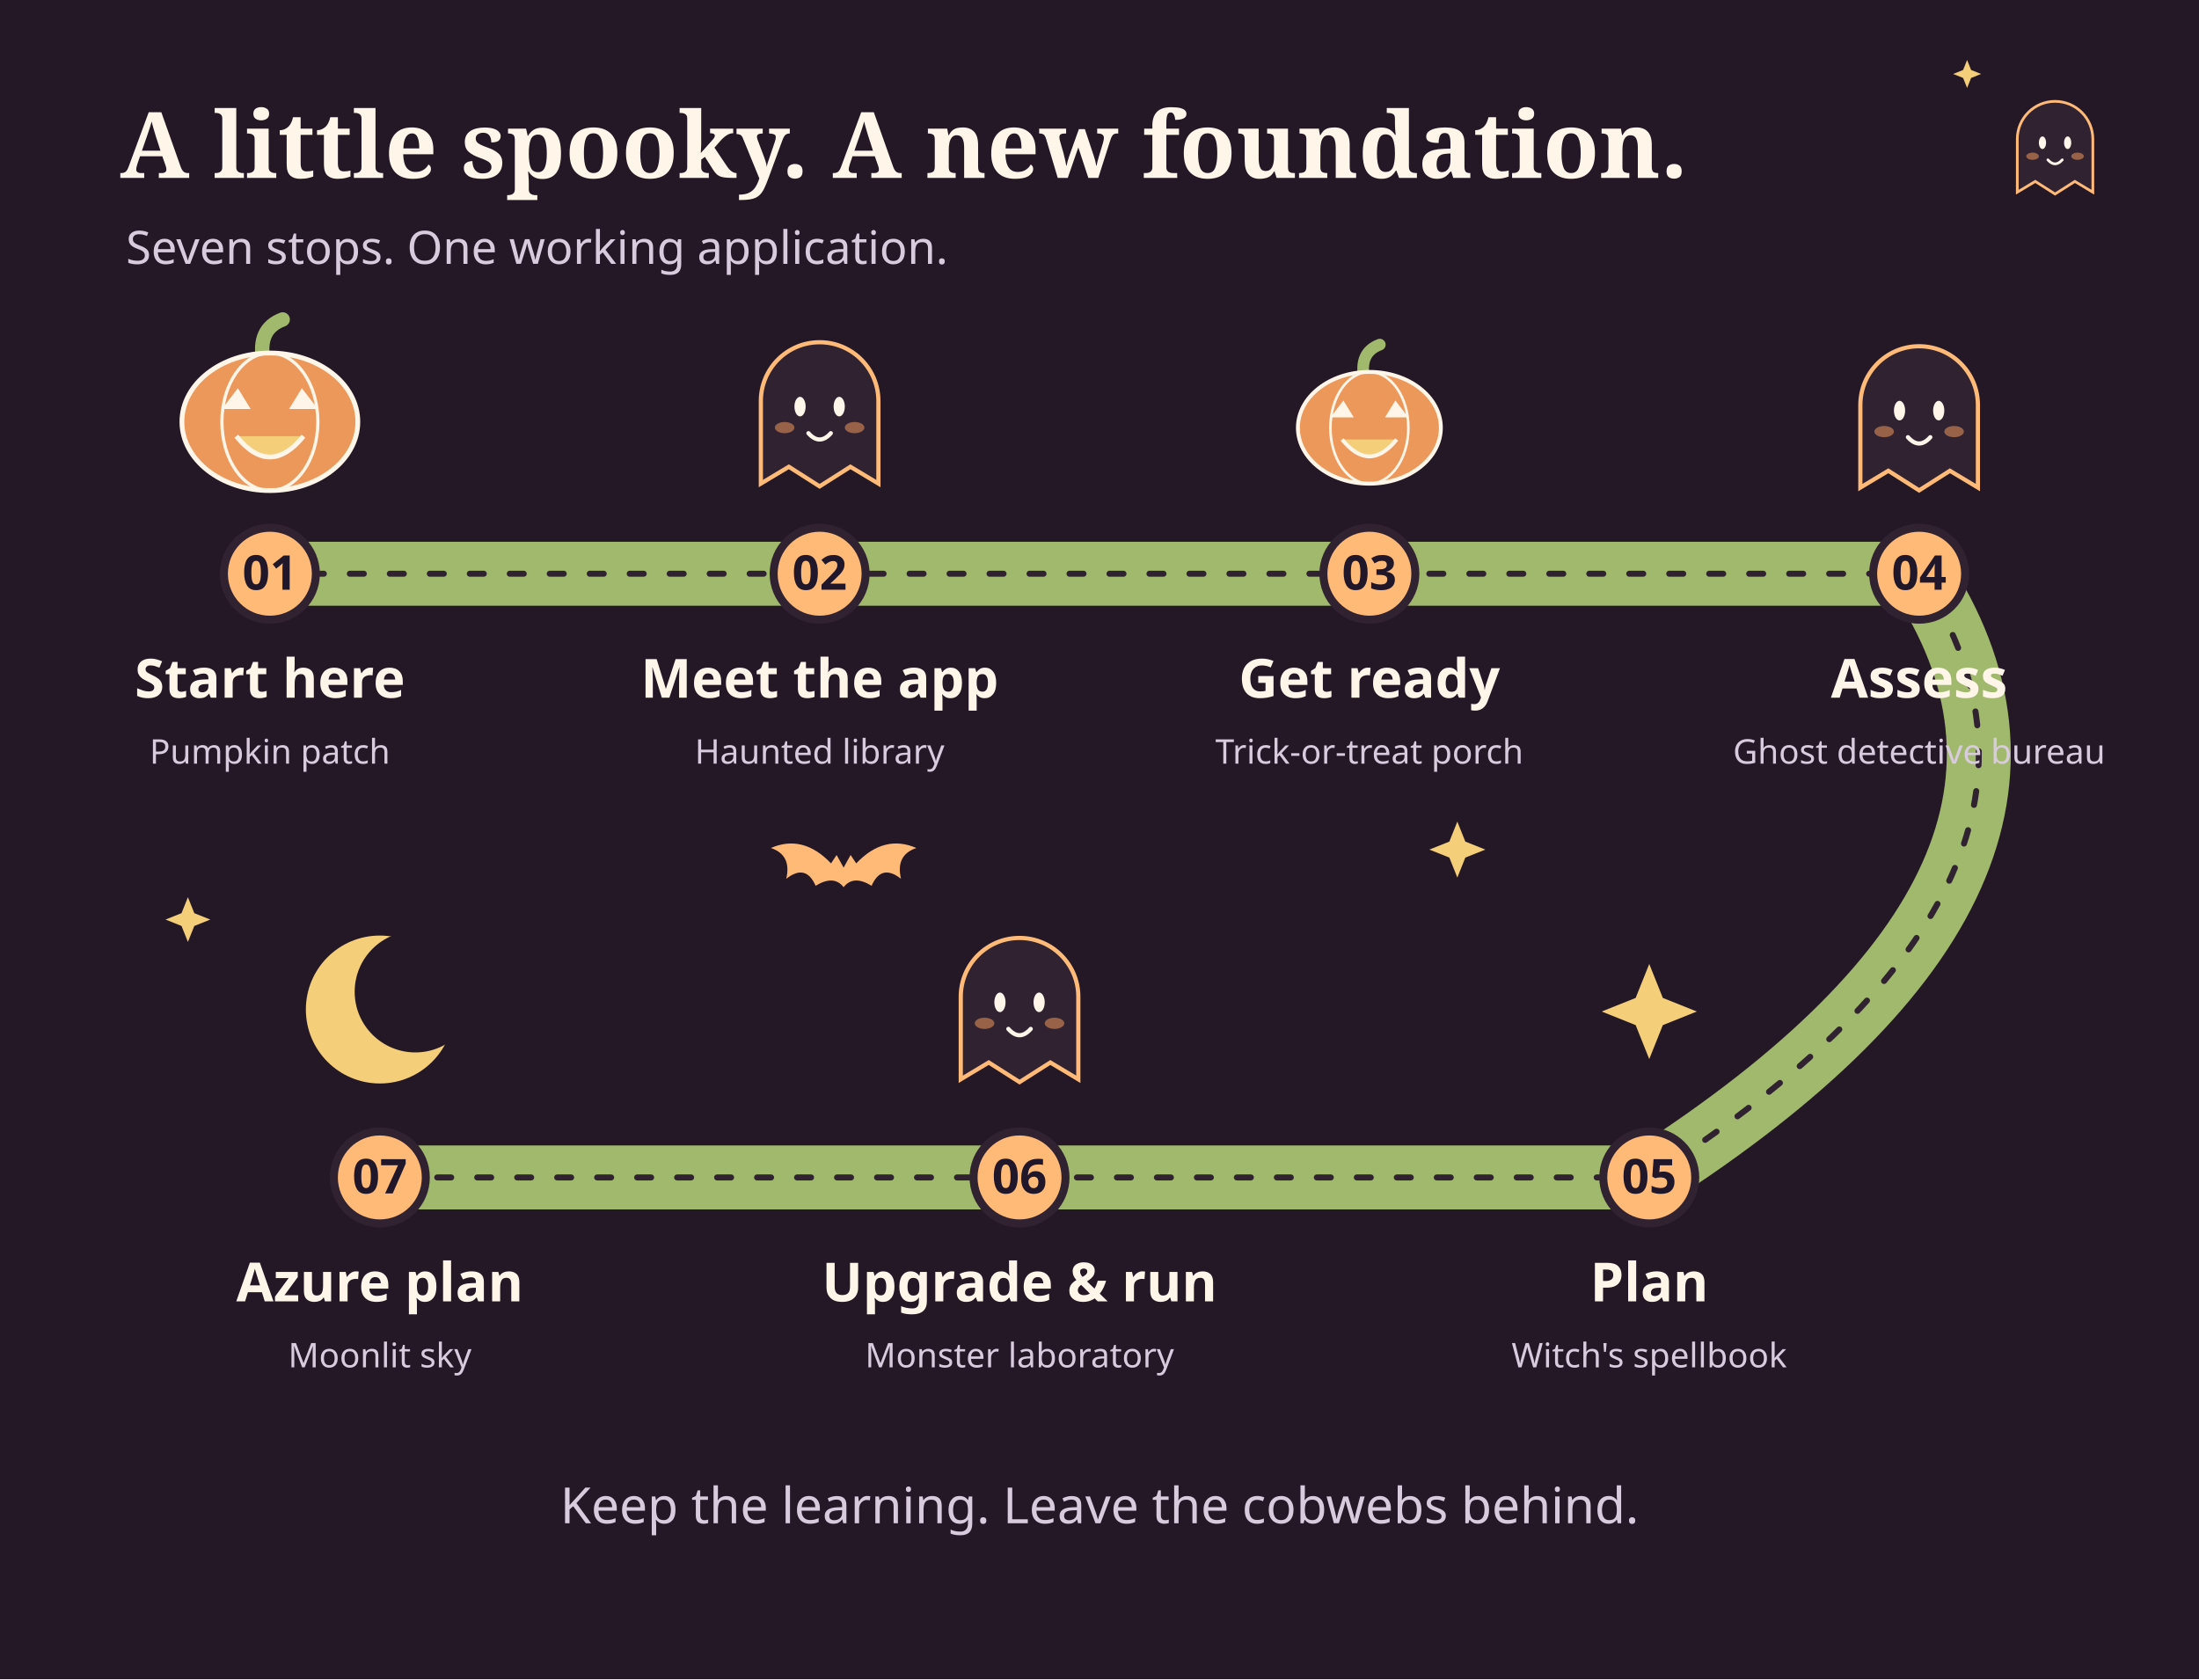
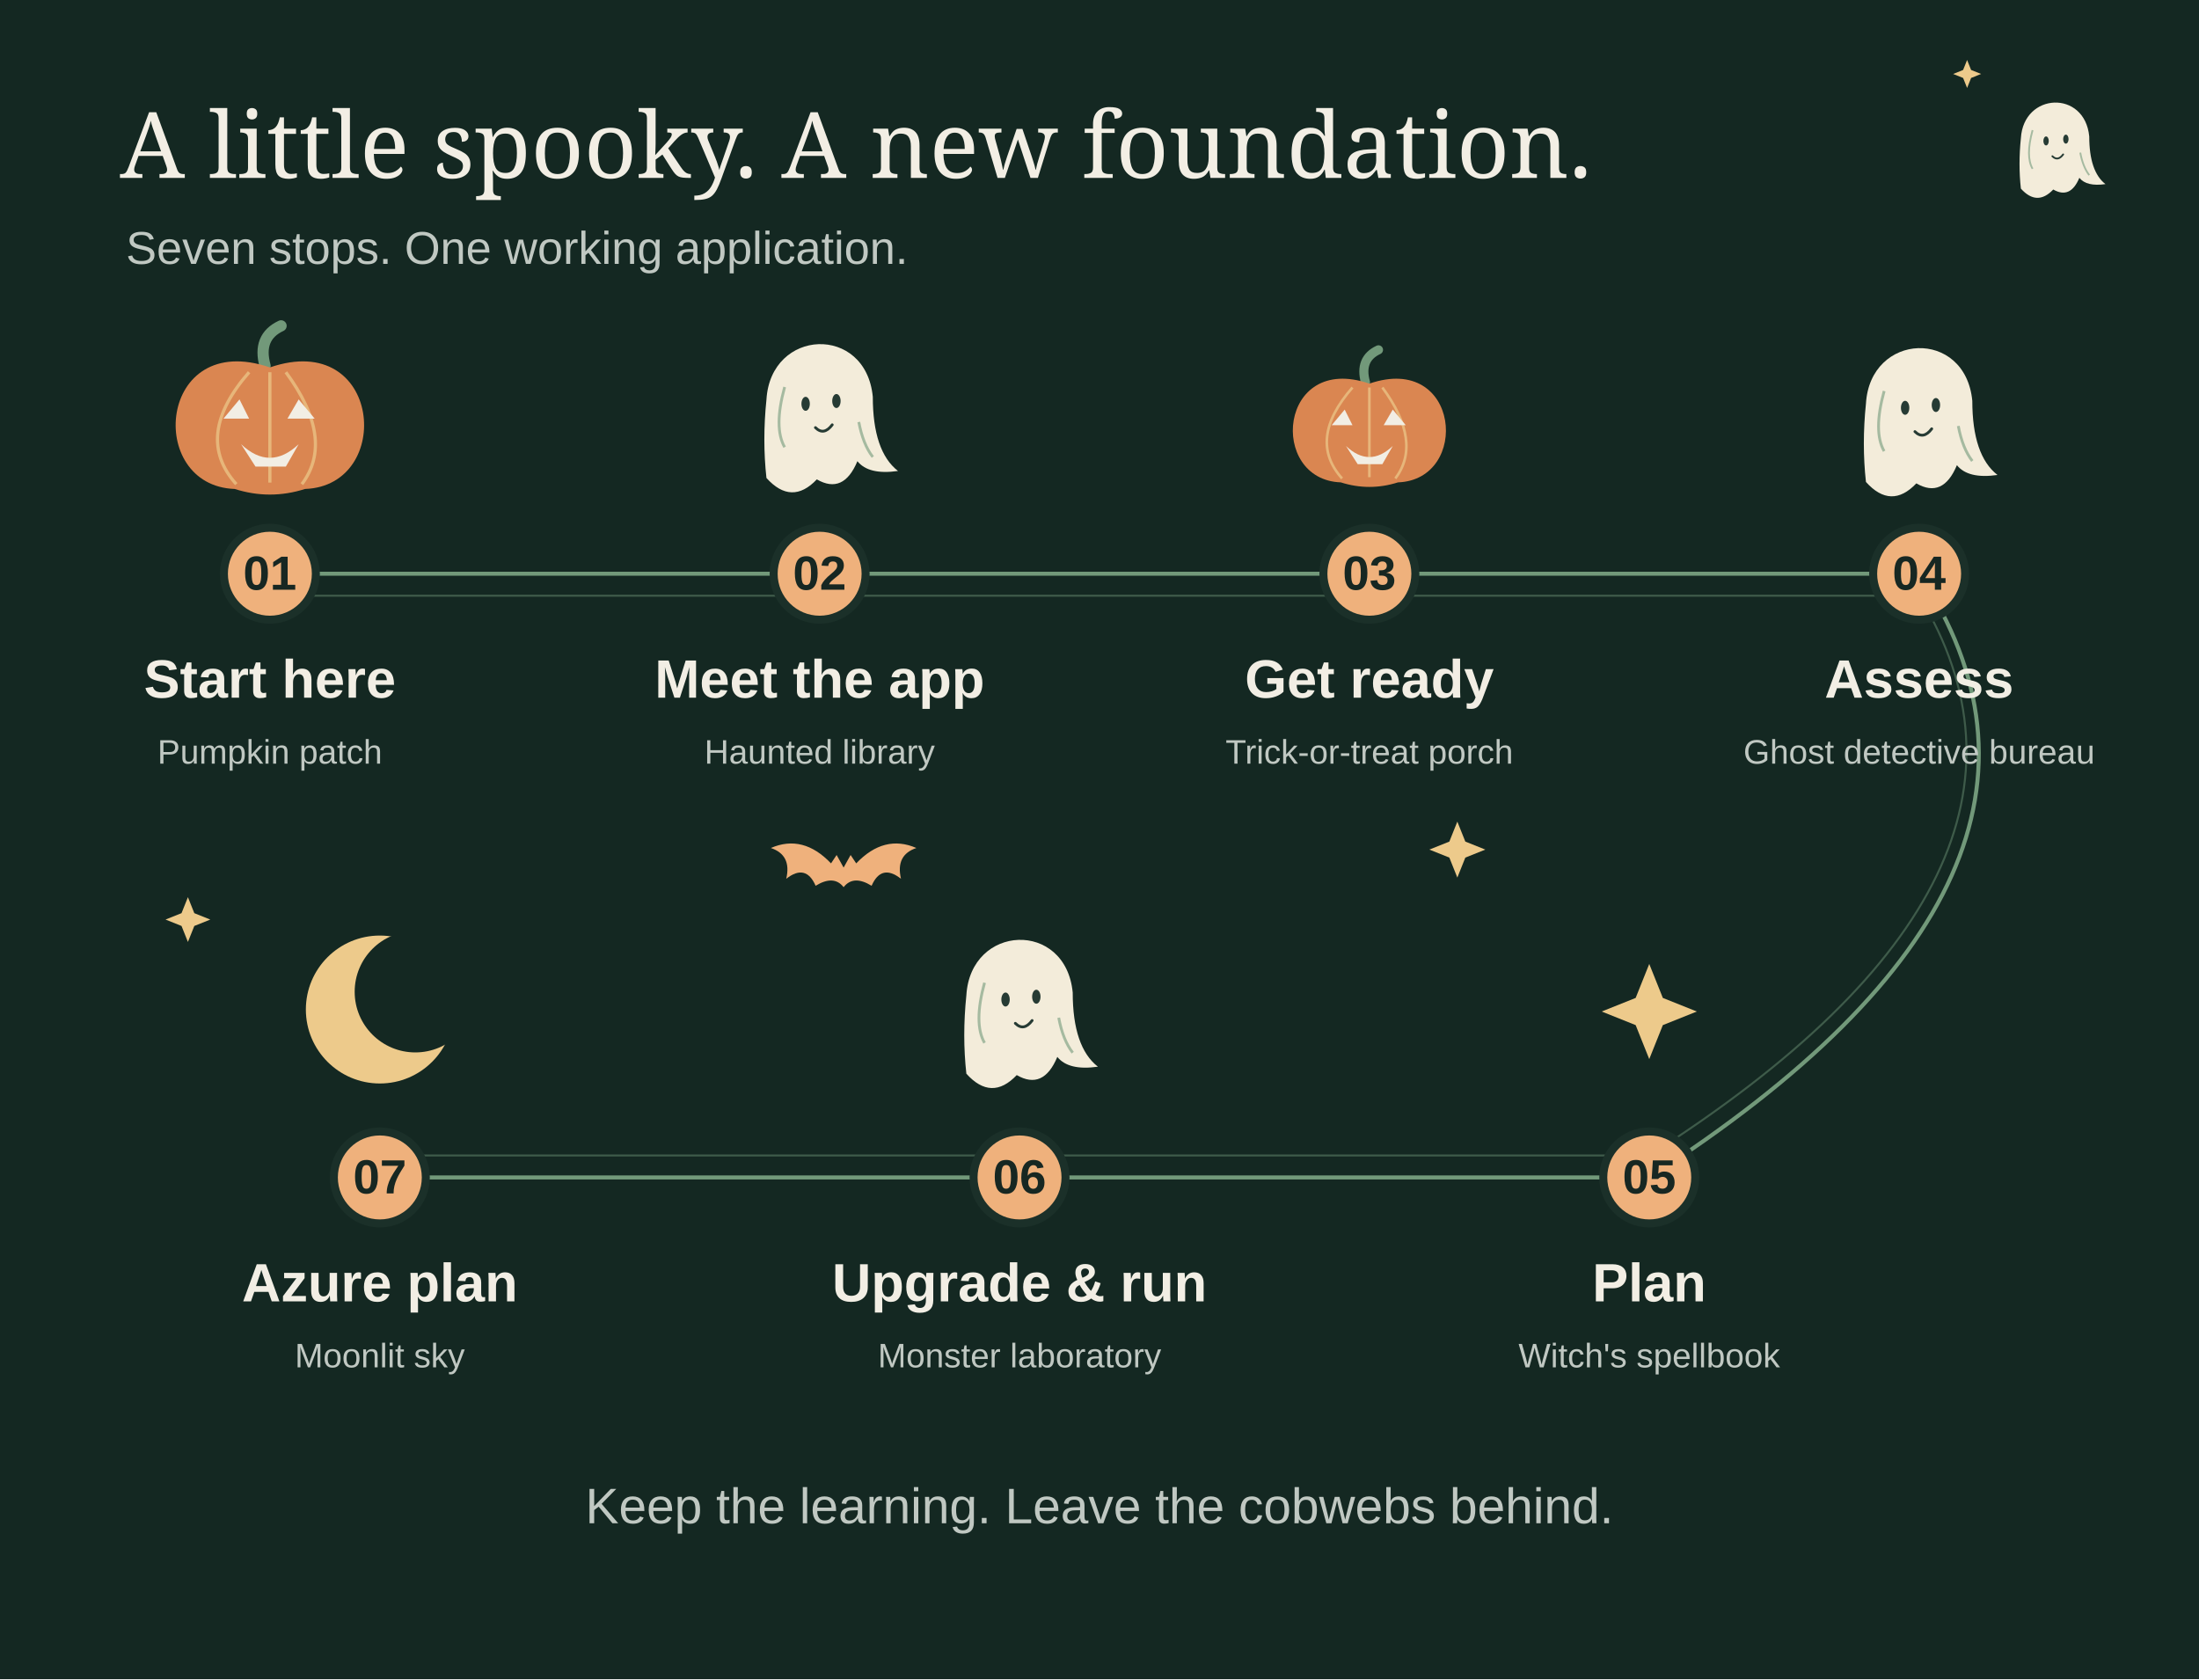
<svg xmlns="http://www.w3.org/2000/svg" width="1100" height="840" viewBox="0 0 1100 840" role="img" aria-labelledby="illustration-journey-dark-title illustration-journey-dark-desc" data-illustration="journey" data-era="1960s" data-theme="dark">
  <defs>
    <marker id="illustration-journey-dark-arrow" viewBox="0 0 12 12" refX="10" refY="6" markerWidth="18" markerHeight="18" markerUnits="userSpaceOnUse" orient="auto-start-reverse">
-       <path d="M1 1L11 6 1 11Z" fill="#ffba77" />
+       <path d="M1 1L11 6 1 11Z" fill="#efb17c" />
    </marker>
    <marker id="illustration-journey-dark-return" viewBox="0 0 12 12" refX="10" refY="6" markerWidth="16" markerHeight="16" markerUnits="userSpaceOnUse" orient="auto-start-reverse">
-       <path d="M1 1L11 6 1 11" fill="none" stroke="#d9cbde" stroke-width="2" />
+       <path d="M1 1L11 6 1 11" fill="none" stroke="#c0c8c2" stroke-width="2" />
    </marker>
    <marker id="illustration-journey-dark-trail" viewBox="0 0 12 12" refX="10" refY="6" markerWidth="18" markerHeight="18" markerUnits="userSpaceOnUse" orient="auto">
-       <path d="M1 1L11 6 1 11Z" fill="#302231" />
+       <path d="M1 1L11 6 1 11Z" fill="#1b3029" />
    </marker>
  </defs>
-   <rect width="1100" height="840" fill="#241827" />
-   <text x="60" y="89" fill="#fff5e8" font-size="46" font-weight="700" text-anchor="start" font-family="Georgia, serif" letter-spacing="0">
+   <rect width="1100" height="840" fill="#142822" />
+   <text x="60" y="89" fill="#f2eee4" font-size="46" font-weight="400" text-anchor="start" font-family="Georgia, serif" letter-spacing="0">
    <tspan x="60" dy="0">A little spooky. A new foundation.</tspan>
  </text>
-   <text x="63" y="132" fill="#d9cbde" font-size="23" font-weight="400" text-anchor="start" font-family="Trebuchet MS, Verdana, sans-serif" letter-spacing="0">
+   <text x="63" y="132" fill="#c0c8c2" font-size="23" font-weight="400" text-anchor="start" font-family="Segoe UI, Arial, sans-serif" letter-spacing="0">
    <tspan x="63" dy="0">Seven stops. One working application.</tspan>
  </text>
-   <path d="M135 287H960Q1060 438 825 589H190" fill="none" stroke="#a1b96d" stroke-width="32" stroke-linecap="round" stroke-linejoin="round" opacity="1" />
-   <path d="M135 287H960Q1060 438 825 589H190" fill="none" stroke="#302231" stroke-width="3" stroke-linecap="round" stroke-linejoin="round" opacity="1" stroke-dasharray="7 13" />
-   <circle cx="135" cy="287" r="23" fill="#ffba77" stroke="#302231" stroke-width="4" />
-   <text x="135" y="295" fill="#21172a" font-size="24" font-weight="700" text-anchor="middle" font-family="Trebuchet MS, Verdana, sans-serif" letter-spacing="0">
+   <path d="M135 287H960Q1060 438 825 589H190" fill="none" stroke="#72997a" stroke-width="2" stroke-linecap="round" stroke-linejoin="round" opacity="1" />
+   <path d="M135 298H960Q1045 438 825 578H190" fill="none" stroke="#72997a" stroke-width="1" stroke-linecap="round" stroke-linejoin="round" opacity="0.45" />
+   <circle cx="135" cy="287" r="23" fill="#efb17c" stroke="#1b3029" stroke-width="4" />
+   <text x="135" y="295" fill="#172722" font-size="24" font-weight="700" text-anchor="middle" font-family="Segoe UI, Arial, sans-serif" letter-spacing="0">
    <tspan x="135" dy="0">01</tspan>
  </text>
-   <text x="135" y="349" fill="#fff5e8" font-size="27" font-weight="700" text-anchor="middle" font-family="Trebuchet MS, Verdana, sans-serif" letter-spacing="0">
+   <text x="135" y="349" fill="#f2eee4" font-size="27" font-weight="700" text-anchor="middle" font-family="Segoe UI, Arial, sans-serif" letter-spacing="0">
    <tspan x="135" dy="0">Start here</tspan>
  </text>
-   <text x="135" y="382" fill="#d9cbde" font-size="17" font-weight="400" text-anchor="middle" font-family="Trebuchet MS, Verdana, sans-serif" letter-spacing="0">
+   <text x="135" y="382" fill="#c0c8c2" font-size="17" font-weight="400" text-anchor="middle" font-family="Segoe UI, Arial, sans-serif" letter-spacing="0">
    <tspan x="135" dy="0">Pumpkin patch</tspan>
  </text>
-   <circle cx="410" cy="287" r="23" fill="#ffba77" stroke="#302231" stroke-width="4" />
-   <text x="410" y="295" fill="#21172a" font-size="24" font-weight="700" text-anchor="middle" font-family="Trebuchet MS, Verdana, sans-serif" letter-spacing="0">
+   <circle cx="410" cy="287" r="23" fill="#efb17c" stroke="#1b3029" stroke-width="4" />
+   <text x="410" y="295" fill="#172722" font-size="24" font-weight="700" text-anchor="middle" font-family="Segoe UI, Arial, sans-serif" letter-spacing="0">
    <tspan x="410" dy="0">02</tspan>
  </text>
-   <text x="410" y="349" fill="#fff5e8" font-size="27" font-weight="700" text-anchor="middle" font-family="Trebuchet MS, Verdana, sans-serif" letter-spacing="0">
+   <text x="410" y="349" fill="#f2eee4" font-size="27" font-weight="700" text-anchor="middle" font-family="Segoe UI, Arial, sans-serif" letter-spacing="0">
    <tspan x="410" dy="0">Meet the app</tspan>
  </text>
-   <text x="410" y="382" fill="#d9cbde" font-size="17" font-weight="400" text-anchor="middle" font-family="Trebuchet MS, Verdana, sans-serif" letter-spacing="0">
+   <text x="410" y="382" fill="#c0c8c2" font-size="17" font-weight="400" text-anchor="middle" font-family="Segoe UI, Arial, sans-serif" letter-spacing="0">
    <tspan x="410" dy="0">Haunted library</tspan>
  </text>
-   <circle cx="685" cy="287" r="23" fill="#ffba77" stroke="#302231" stroke-width="4" />
-   <text x="685" y="295" fill="#21172a" font-size="24" font-weight="700" text-anchor="middle" font-family="Trebuchet MS, Verdana, sans-serif" letter-spacing="0">
+   <circle cx="685" cy="287" r="23" fill="#efb17c" stroke="#1b3029" stroke-width="4" />
+   <text x="685" y="295" fill="#172722" font-size="24" font-weight="700" text-anchor="middle" font-family="Segoe UI, Arial, sans-serif" letter-spacing="0">
    <tspan x="685" dy="0">03</tspan>
  </text>
-   <text x="685" y="349" fill="#fff5e8" font-size="27" font-weight="700" text-anchor="middle" font-family="Trebuchet MS, Verdana, sans-serif" letter-spacing="0">
+   <text x="685" y="349" fill="#f2eee4" font-size="27" font-weight="700" text-anchor="middle" font-family="Segoe UI, Arial, sans-serif" letter-spacing="0">
    <tspan x="685" dy="0">Get ready</tspan>
  </text>
-   <text x="685" y="382" fill="#d9cbde" font-size="17" font-weight="400" text-anchor="middle" font-family="Trebuchet MS, Verdana, sans-serif" letter-spacing="0">
+   <text x="685" y="382" fill="#c0c8c2" font-size="17" font-weight="400" text-anchor="middle" font-family="Segoe UI, Arial, sans-serif" letter-spacing="0">
    <tspan x="685" dy="0">Trick-or-treat porch</tspan>
  </text>
-   <circle cx="960" cy="287" r="23" fill="#ffba77" stroke="#302231" stroke-width="4" />
-   <text x="960" y="295" fill="#21172a" font-size="24" font-weight="700" text-anchor="middle" font-family="Trebuchet MS, Verdana, sans-serif" letter-spacing="0">
+   <circle cx="960" cy="287" r="23" fill="#efb17c" stroke="#1b3029" stroke-width="4" />
+   <text x="960" y="295" fill="#172722" font-size="24" font-weight="700" text-anchor="middle" font-family="Segoe UI, Arial, sans-serif" letter-spacing="0">
    <tspan x="960" dy="0">04</tspan>
  </text>
-   <text x="960" y="349" fill="#fff5e8" font-size="27" font-weight="700" text-anchor="middle" font-family="Trebuchet MS, Verdana, sans-serif" letter-spacing="0">
+   <text x="960" y="349" fill="#f2eee4" font-size="27" font-weight="700" text-anchor="middle" font-family="Segoe UI, Arial, sans-serif" letter-spacing="0">
    <tspan x="960" dy="0">Assess</tspan>
  </text>
-   <text x="960" y="382" fill="#d9cbde" font-size="17" font-weight="400" text-anchor="middle" font-family="Trebuchet MS, Verdana, sans-serif" letter-spacing="0">
+   <text x="960" y="382" fill="#c0c8c2" font-size="17" font-weight="400" text-anchor="middle" font-family="Segoe UI, Arial, sans-serif" letter-spacing="0">
    <tspan x="960" dy="0">Ghost detective bureau</tspan>
  </text>
-   <circle cx="825" cy="589" r="23" fill="#ffba77" stroke="#302231" stroke-width="4" />
-   <text x="825" y="597" fill="#21172a" font-size="24" font-weight="700" text-anchor="middle" font-family="Trebuchet MS, Verdana, sans-serif" letter-spacing="0">
+   <circle cx="825" cy="589" r="23" fill="#efb17c" stroke="#1b3029" stroke-width="4" />
+   <text x="825" y="597" fill="#172722" font-size="24" font-weight="700" text-anchor="middle" font-family="Segoe UI, Arial, sans-serif" letter-spacing="0">
    <tspan x="825" dy="0">05</tspan>
  </text>
-   <text x="825" y="651" fill="#fff5e8" font-size="27" font-weight="700" text-anchor="middle" font-family="Trebuchet MS, Verdana, sans-serif" letter-spacing="0">
+   <text x="825" y="651" fill="#f2eee4" font-size="27" font-weight="700" text-anchor="middle" font-family="Segoe UI, Arial, sans-serif" letter-spacing="0">
    <tspan x="825" dy="0">Plan</tspan>
  </text>
-   <text x="825" y="684" fill="#d9cbde" font-size="17" font-weight="400" text-anchor="middle" font-family="Trebuchet MS, Verdana, sans-serif" letter-spacing="0">
+   <text x="825" y="684" fill="#c0c8c2" font-size="17" font-weight="400" text-anchor="middle" font-family="Segoe UI, Arial, sans-serif" letter-spacing="0">
    <tspan x="825" dy="0">Witch's spellbook</tspan>
  </text>
-   <circle cx="510" cy="589" r="23" fill="#ffba77" stroke="#302231" stroke-width="4" />
-   <text x="510" y="597" fill="#21172a" font-size="24" font-weight="700" text-anchor="middle" font-family="Trebuchet MS, Verdana, sans-serif" letter-spacing="0">
+   <circle cx="510" cy="589" r="23" fill="#efb17c" stroke="#1b3029" stroke-width="4" />
+   <text x="510" y="597" fill="#172722" font-size="24" font-weight="700" text-anchor="middle" font-family="Segoe UI, Arial, sans-serif" letter-spacing="0">
    <tspan x="510" dy="0">06</tspan>
  </text>
-   <text x="510" y="651" fill="#fff5e8" font-size="27" font-weight="700" text-anchor="middle" font-family="Trebuchet MS, Verdana, sans-serif" letter-spacing="0">
+   <text x="510" y="651" fill="#f2eee4" font-size="27" font-weight="700" text-anchor="middle" font-family="Segoe UI, Arial, sans-serif" letter-spacing="0">
    <tspan x="510" dy="0">Upgrade &amp; run</tspan>
  </text>
-   <text x="510" y="684" fill="#d9cbde" font-size="17" font-weight="400" text-anchor="middle" font-family="Trebuchet MS, Verdana, sans-serif" letter-spacing="0">
+   <text x="510" y="684" fill="#c0c8c2" font-size="17" font-weight="400" text-anchor="middle" font-family="Segoe UI, Arial, sans-serif" letter-spacing="0">
    <tspan x="510" dy="0">Monster laboratory</tspan>
  </text>
-   <circle cx="190" cy="589" r="23" fill="#ffba77" stroke="#302231" stroke-width="4" />
-   <text x="190" y="597" fill="#21172a" font-size="24" font-weight="700" text-anchor="middle" font-family="Trebuchet MS, Verdana, sans-serif" letter-spacing="0">
+   <circle cx="190" cy="589" r="23" fill="#efb17c" stroke="#1b3029" stroke-width="4" />
+   <text x="190" y="597" fill="#172722" font-size="24" font-weight="700" text-anchor="middle" font-family="Segoe UI, Arial, sans-serif" letter-spacing="0">
    <tspan x="190" dy="0">07</tspan>
  </text>
-   <text x="190" y="651" fill="#fff5e8" font-size="27" font-weight="700" text-anchor="middle" font-family="Trebuchet MS, Verdana, sans-serif" letter-spacing="0">
+   <text x="190" y="651" fill="#f2eee4" font-size="27" font-weight="700" text-anchor="middle" font-family="Segoe UI, Arial, sans-serif" letter-spacing="0">
    <tspan x="190" dy="0">Azure plan</tspan>
  </text>
-   <text x="190" y="684" fill="#d9cbde" font-size="17" font-weight="400" text-anchor="middle" font-family="Trebuchet MS, Verdana, sans-serif" letter-spacing="0">
+   <text x="190" y="684" fill="#c0c8c2" font-size="17" font-weight="400" text-anchor="middle" font-family="Segoe UI, Arial, sans-serif" letter-spacing="0">
    <tspan x="190" dy="0">Moonlit sky</tspan>
  </text>
  <g transform="translate(135 211) scale(0.8)">
-     <path d="M-4-38q-4-20 12-26" fill="none" stroke="#a1b96d" stroke-width="9" stroke-linecap="round" />
-     <ellipse rx="55" ry="43" fill="#ed985b" stroke="#fff5e8" stroke-width="3" />
-     <ellipse rx="30" ry="43" fill="none" stroke="#fff5e8" stroke-width="2" />
-     <path d="M-30-8l10-13 8 13M12-8l8-13 10 13" fill="#fff5e8" />
-     <path d="M-21 9q21 26 42 0" fill="#f4ce79" stroke="#fff5e8" stroke-width="3" stroke-linejoin="round" />
+     <path d="M-3-35q-5-18 10-25" fill="none" stroke="#72997a" stroke-width="7" stroke-linecap="round" />
+     <path d="M0-34c-70-24-78 74-22 76q22 7 44 0C78 40 70-58 0-34Z" fill="#da8651" />
+     <path d="M-13-31q-35 40-8 70M10-31q31 42 10 70M0-31v69" fill="none" stroke="#edca8b" stroke-width="2" opacity=".7" />
+     <path d="m-29-2 10-12 6 12m24 0 7-12 10 12M-18 14q18 17 36 0l-8 14H-9Z" fill="#f2eee4" />
  </g>
  <g transform="translate(410 209) scale(0.7)">
-     <path d="M-42 47V-12a42 42 0 0 1 84 0v59L22 35 0 49-22 35Z" fill="#302231" stroke="#ffba77" stroke-width="3" />
-     <ellipse cx="-14" cy="-8" rx="4" ry="7" fill="#fff5e8" />
-     <ellipse cx="14" cy="-8" rx="4" ry="7" fill="#fff5e8" />
-     <path d="M-8 11q8 9 16 0" fill="none" stroke="#fff5e8" stroke-width="3" stroke-linecap="round" />
-     <ellipse cx="-25" cy="7" rx="7" ry="4" fill="#ed985b" opacity=".55" />
-     <ellipse cx="25" cy="7" rx="7" ry="4" fill="#ed985b" opacity=".55" />
+     <path d="M-38 43q-3-27 0-56C-35-64 33-67 38-15q0 39 18 53-21 3-29-7-10 24-29 13-18 19-36-1Z" fill="#f3ecda" />
+     <path d="M-25-22q-8 29 0 43M28 3q3 16 10 25" fill="none" stroke="#72997a" stroke-width="2" opacity=".6" />
+     <ellipse cx="-10" cy="-10" rx="3" ry="5" fill="#263b34" />
+     <ellipse cx="12" cy="-12" rx="3" ry="5" fill="#263b34" />
+     <path d="M-3 7q6 6 12-2" fill="none" stroke="#263b34" stroke-width="2" stroke-linecap="round" />
  </g>
  <g transform="translate(685 214) scale(0.65)">
-     <path d="M-4-38q-4-20 12-26" fill="none" stroke="#a1b96d" stroke-width="9" stroke-linecap="round" />
-     <ellipse rx="55" ry="43" fill="#ed985b" stroke="#fff5e8" stroke-width="3" />
-     <ellipse rx="30" ry="43" fill="none" stroke="#fff5e8" stroke-width="2" />
-     <path d="M-30-8l10-13 8 13M12-8l8-13 10 13" fill="#fff5e8" />
-     <path d="M-21 9q21 26 42 0" fill="#f4ce79" stroke="#fff5e8" stroke-width="3" stroke-linejoin="round" />
+     <path d="M-3-35q-5-18 10-25" fill="none" stroke="#72997a" stroke-width="7" stroke-linecap="round" />
+     <path d="M0-34c-70-24-78 74-22 76q22 7 44 0C78 40 70-58 0-34Z" fill="#da8651" />
+     <path d="M-13-31q-35 40-8 70M10-31q31 42 10 70M0-31v69" fill="none" stroke="#edca8b" stroke-width="2" opacity=".7" />
+     <path d="m-29-2 10-12 6 12m24 0 7-12 10 12M-18 14q18 17 36 0l-8 14H-9Z" fill="#f2eee4" />
  </g>
  <g transform="translate(960 211) scale(0.7)">
-     <path d="M-42 47V-12a42 42 0 0 1 84 0v59L22 35 0 49-22 35Z" fill="#302231" stroke="#ffba77" stroke-width="3" />
-     <ellipse cx="-14" cy="-8" rx="4" ry="7" fill="#fff5e8" />
-     <ellipse cx="14" cy="-8" rx="4" ry="7" fill="#fff5e8" />
-     <path d="M-8 11q8 9 16 0" fill="none" stroke="#fff5e8" stroke-width="3" stroke-linecap="round" />
-     <ellipse cx="-25" cy="7" rx="7" ry="4" fill="#ed985b" opacity=".55" />
-     <ellipse cx="25" cy="7" rx="7" ry="4" fill="#ed985b" opacity=".55" />
+     <path d="M-38 43q-3-27 0-56C-35-64 33-67 38-15q0 39 18 53-21 3-29-7-10 24-29 13-18 19-36-1Z" fill="#f3ecda" />
+     <path d="M-25-22q-8 29 0 43M28 3q3 16 10 25" fill="none" stroke="#72997a" stroke-width="2" opacity=".6" />
+     <ellipse cx="-10" cy="-10" rx="3" ry="5" fill="#263b34" />
+     <ellipse cx="12" cy="-12" rx="3" ry="5" fill="#263b34" />
+     <path d="M-3 7q6 6 12-2" fill="none" stroke="#263b34" stroke-width="2" stroke-linecap="round" />
  </g>
-   <path transform="translate(825 506) scale(1.7)" d="M0-14 4-4 14 0 4 4 0 14-4 4-14 0-4-4Z" fill="#f4ce79" />
+   <path transform="translate(825 506) scale(1.7)" d="M0-14 4-4 14 0 4 4 0 14-4 4-14 0-4-4Z" fill="#edca8b" />
  <g transform="translate(510 507) scale(0.7)">
-     <path d="M-42 47V-12a42 42 0 0 1 84 0v59L22 35 0 49-22 35Z" fill="#302231" stroke="#ffba77" stroke-width="3" />
-     <ellipse cx="-14" cy="-8" rx="4" ry="7" fill="#fff5e8" />
-     <ellipse cx="14" cy="-8" rx="4" ry="7" fill="#fff5e8" />
-     <path d="M-8 11q8 9 16 0" fill="none" stroke="#fff5e8" stroke-width="3" stroke-linecap="round" />
-     <ellipse cx="-25" cy="7" rx="7" ry="4" fill="#ed985b" opacity=".55" />
-     <ellipse cx="25" cy="7" rx="7" ry="4" fill="#ed985b" opacity=".55" />
+     <path d="M-38 43q-3-27 0-56C-35-64 33-67 38-15q0 39 18 53-21 3-29-7-10 24-29 13-18 19-36-1Z" fill="#f3ecda" />
+     <path d="M-25-22q-8 29 0 43M28 3q3 16 10 25" fill="none" stroke="#72997a" stroke-width="2" opacity=".6" />
+     <ellipse cx="-10" cy="-10" rx="3" ry="5" fill="#263b34" />
+     <ellipse cx="12" cy="-12" rx="3" ry="5" fill="#263b34" />
+     <path d="M-3 7q6 6 12-2" fill="none" stroke="#263b34" stroke-width="2" stroke-linecap="round" />
  </g>
-   <circle cx="190" cy="505" r="37" fill="#f4ce79" />
-   <circle cx="207.76" cy="496.12" r="30.34" fill="#241827" />
-   <path transform="translate(422 434) scale(0.7)" d="M0 0-5-9-9-3Q-29-24-52-14q15 5 11 22 14-11 21 5Q-7 5 0 14 7 5 20 13q7-16 21-5-4-17 11-22Q29-24 9-3L5-9Z" fill="#ffba77" />
-   <path transform="translate(729 425) scale(1)" d="M0-14 4-4 14 0 4 4 0 14-4 4-14 0-4-4Z" fill="#f4ce79" />
-   <path transform="translate(94 460) scale(0.8)" d="M0-14 4-4 14 0 4 4 0 14-4 4-14 0-4-4Z" fill="#f4ce79" />
-   <text x="550" y="762" fill="#d9cbde" font-size="25" font-weight="400" text-anchor="middle" font-family="Trebuchet MS, Verdana, sans-serif" letter-spacing="0">
+   <circle cx="190" cy="505" r="37" fill="#edca8b" />
+   <circle cx="207.76" cy="496.12" r="30.34" fill="#142822" />
+   <path transform="translate(422 434) scale(0.7)" d="M0 0-5-9-9-3Q-29-24-52-14q15 5 11 22 14-11 21 5Q-7 5 0 14 7 5 20 13q7-16 21-5-4-17 11-22Q29-24 9-3L5-9Z" fill="#efb17c" />
+   <path transform="translate(729 425) scale(1)" d="M0-14 4-4 14 0 4 4 0 14-4 4-14 0-4-4Z" fill="#edca8b" />
+   <path transform="translate(94 460) scale(0.8)" d="M0-14 4-4 14 0 4 4 0 14-4 4-14 0-4-4Z" fill="#edca8b" />
+   <text x="550" y="762" fill="#c0c8c2" font-size="25" font-weight="400" text-anchor="middle" font-family="Segoe UI, Arial, sans-serif" letter-spacing="0">
    <tspan x="550" dy="0">Keep the learning. Leave the cobwebs behind.</tspan>
  </text>
  <g aria-hidden="true">
    <g transform="translate(1028 75) scale(0.45)">
-       <path d="M-42 47V-12a42 42 0 0 1 84 0v59L22 35 0 49-22 35Z" fill="#302231" stroke="#ffba77" stroke-width="3" />
-       <ellipse cx="-14" cy="-8" rx="4" ry="7" fill="#fff5e8" />
-       <ellipse cx="14" cy="-8" rx="4" ry="7" fill="#fff5e8" />
-       <path d="M-8 11q8 9 16 0" fill="none" stroke="#fff5e8" stroke-width="3" stroke-linecap="round" />
-       <ellipse cx="-25" cy="7" rx="7" ry="4" fill="#ed985b" opacity=".55" />
-       <ellipse cx="25" cy="7" rx="7" ry="4" fill="#ed985b" opacity=".55" />
+       <path d="M-38 43q-3-27 0-56C-35-64 33-67 38-15q0 39 18 53-21 3-29-7-10 24-29 13-18 19-36-1Z" fill="#f3ecda" />
+       <path d="M-25-22q-8 29 0 43M28 3q3 16 10 25" fill="none" stroke="#72997a" stroke-width="2" opacity=".6" />
+       <ellipse cx="-10" cy="-10" rx="3" ry="5" fill="#263b34" />
+       <ellipse cx="12" cy="-12" rx="3" ry="5" fill="#263b34" />
+       <path d="M-3 7q6 6 12-2" fill="none" stroke="#263b34" stroke-width="2" stroke-linecap="round" />
    </g>
-     <path transform="translate(984 37) scale(0.5)" d="M0-14 4-4 14 0 4 4 0 14-4 4-14 0-4-4Z" fill="#f4ce79" />
+     <path transform="translate(984 37) scale(0.5)" d="M0-14 4-4 14 0 4 4 0 14-4 4-14 0-4-4Z" fill="#edca8b" />
  </g>
</svg>
